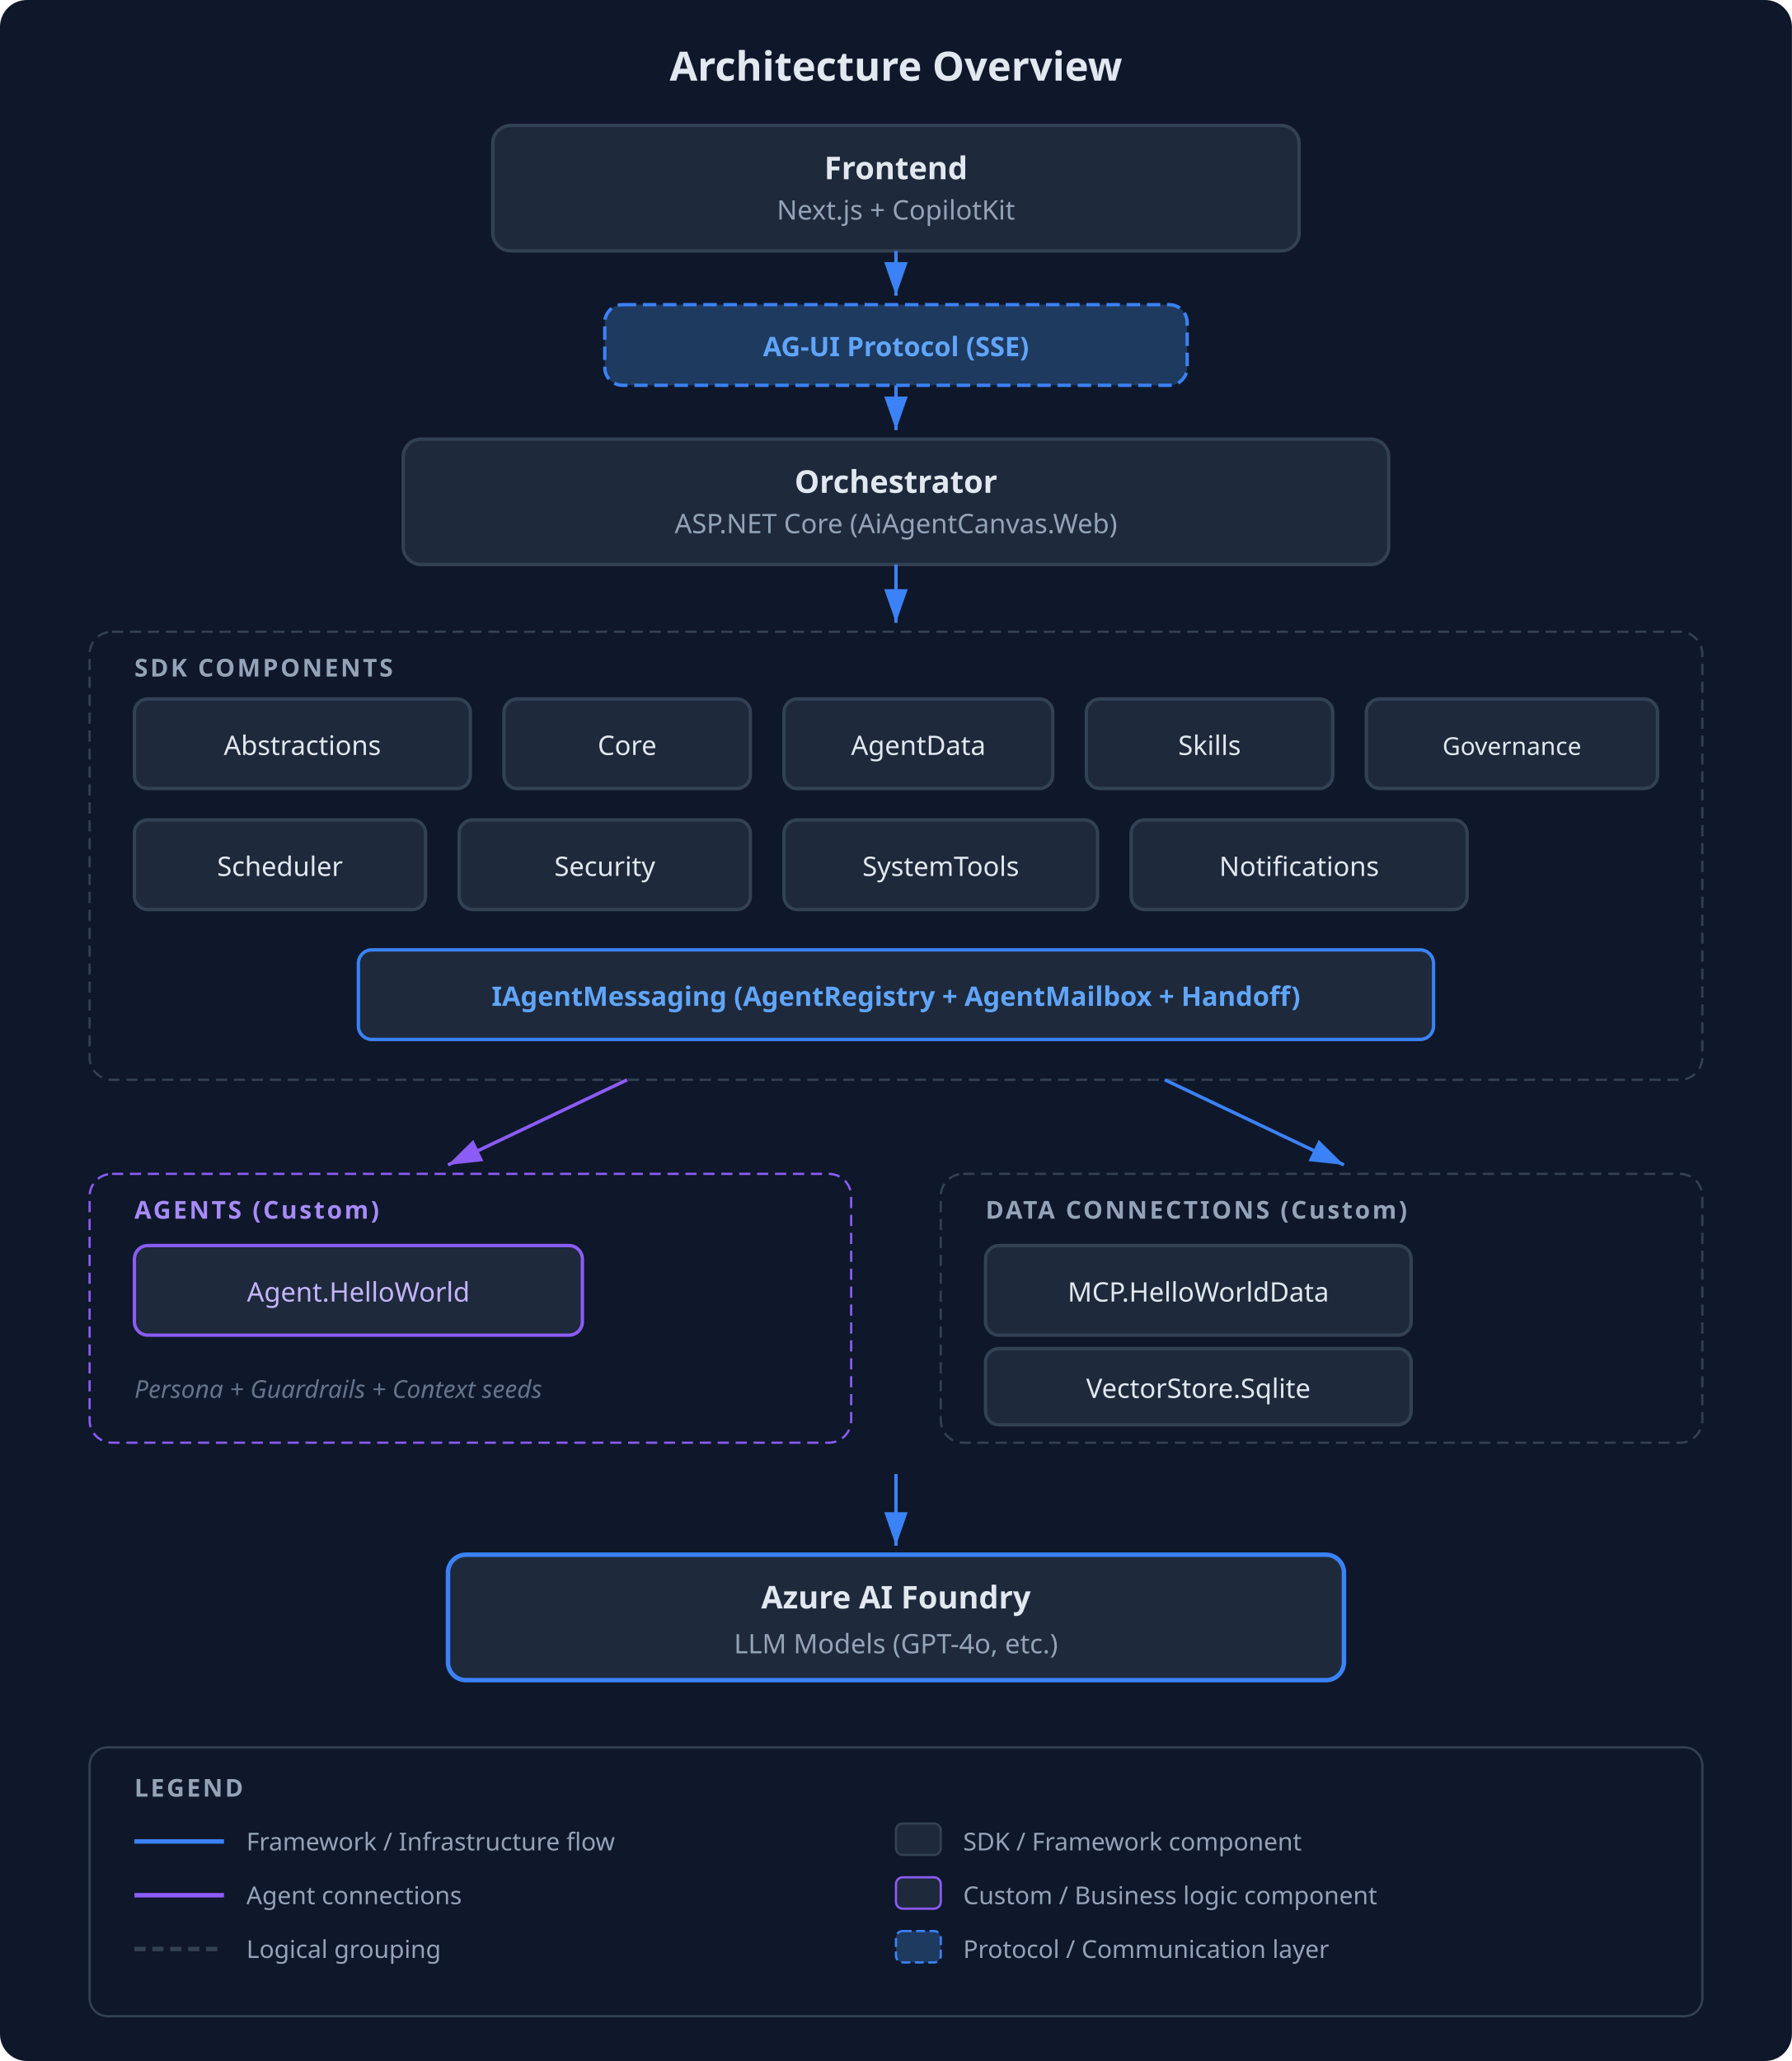
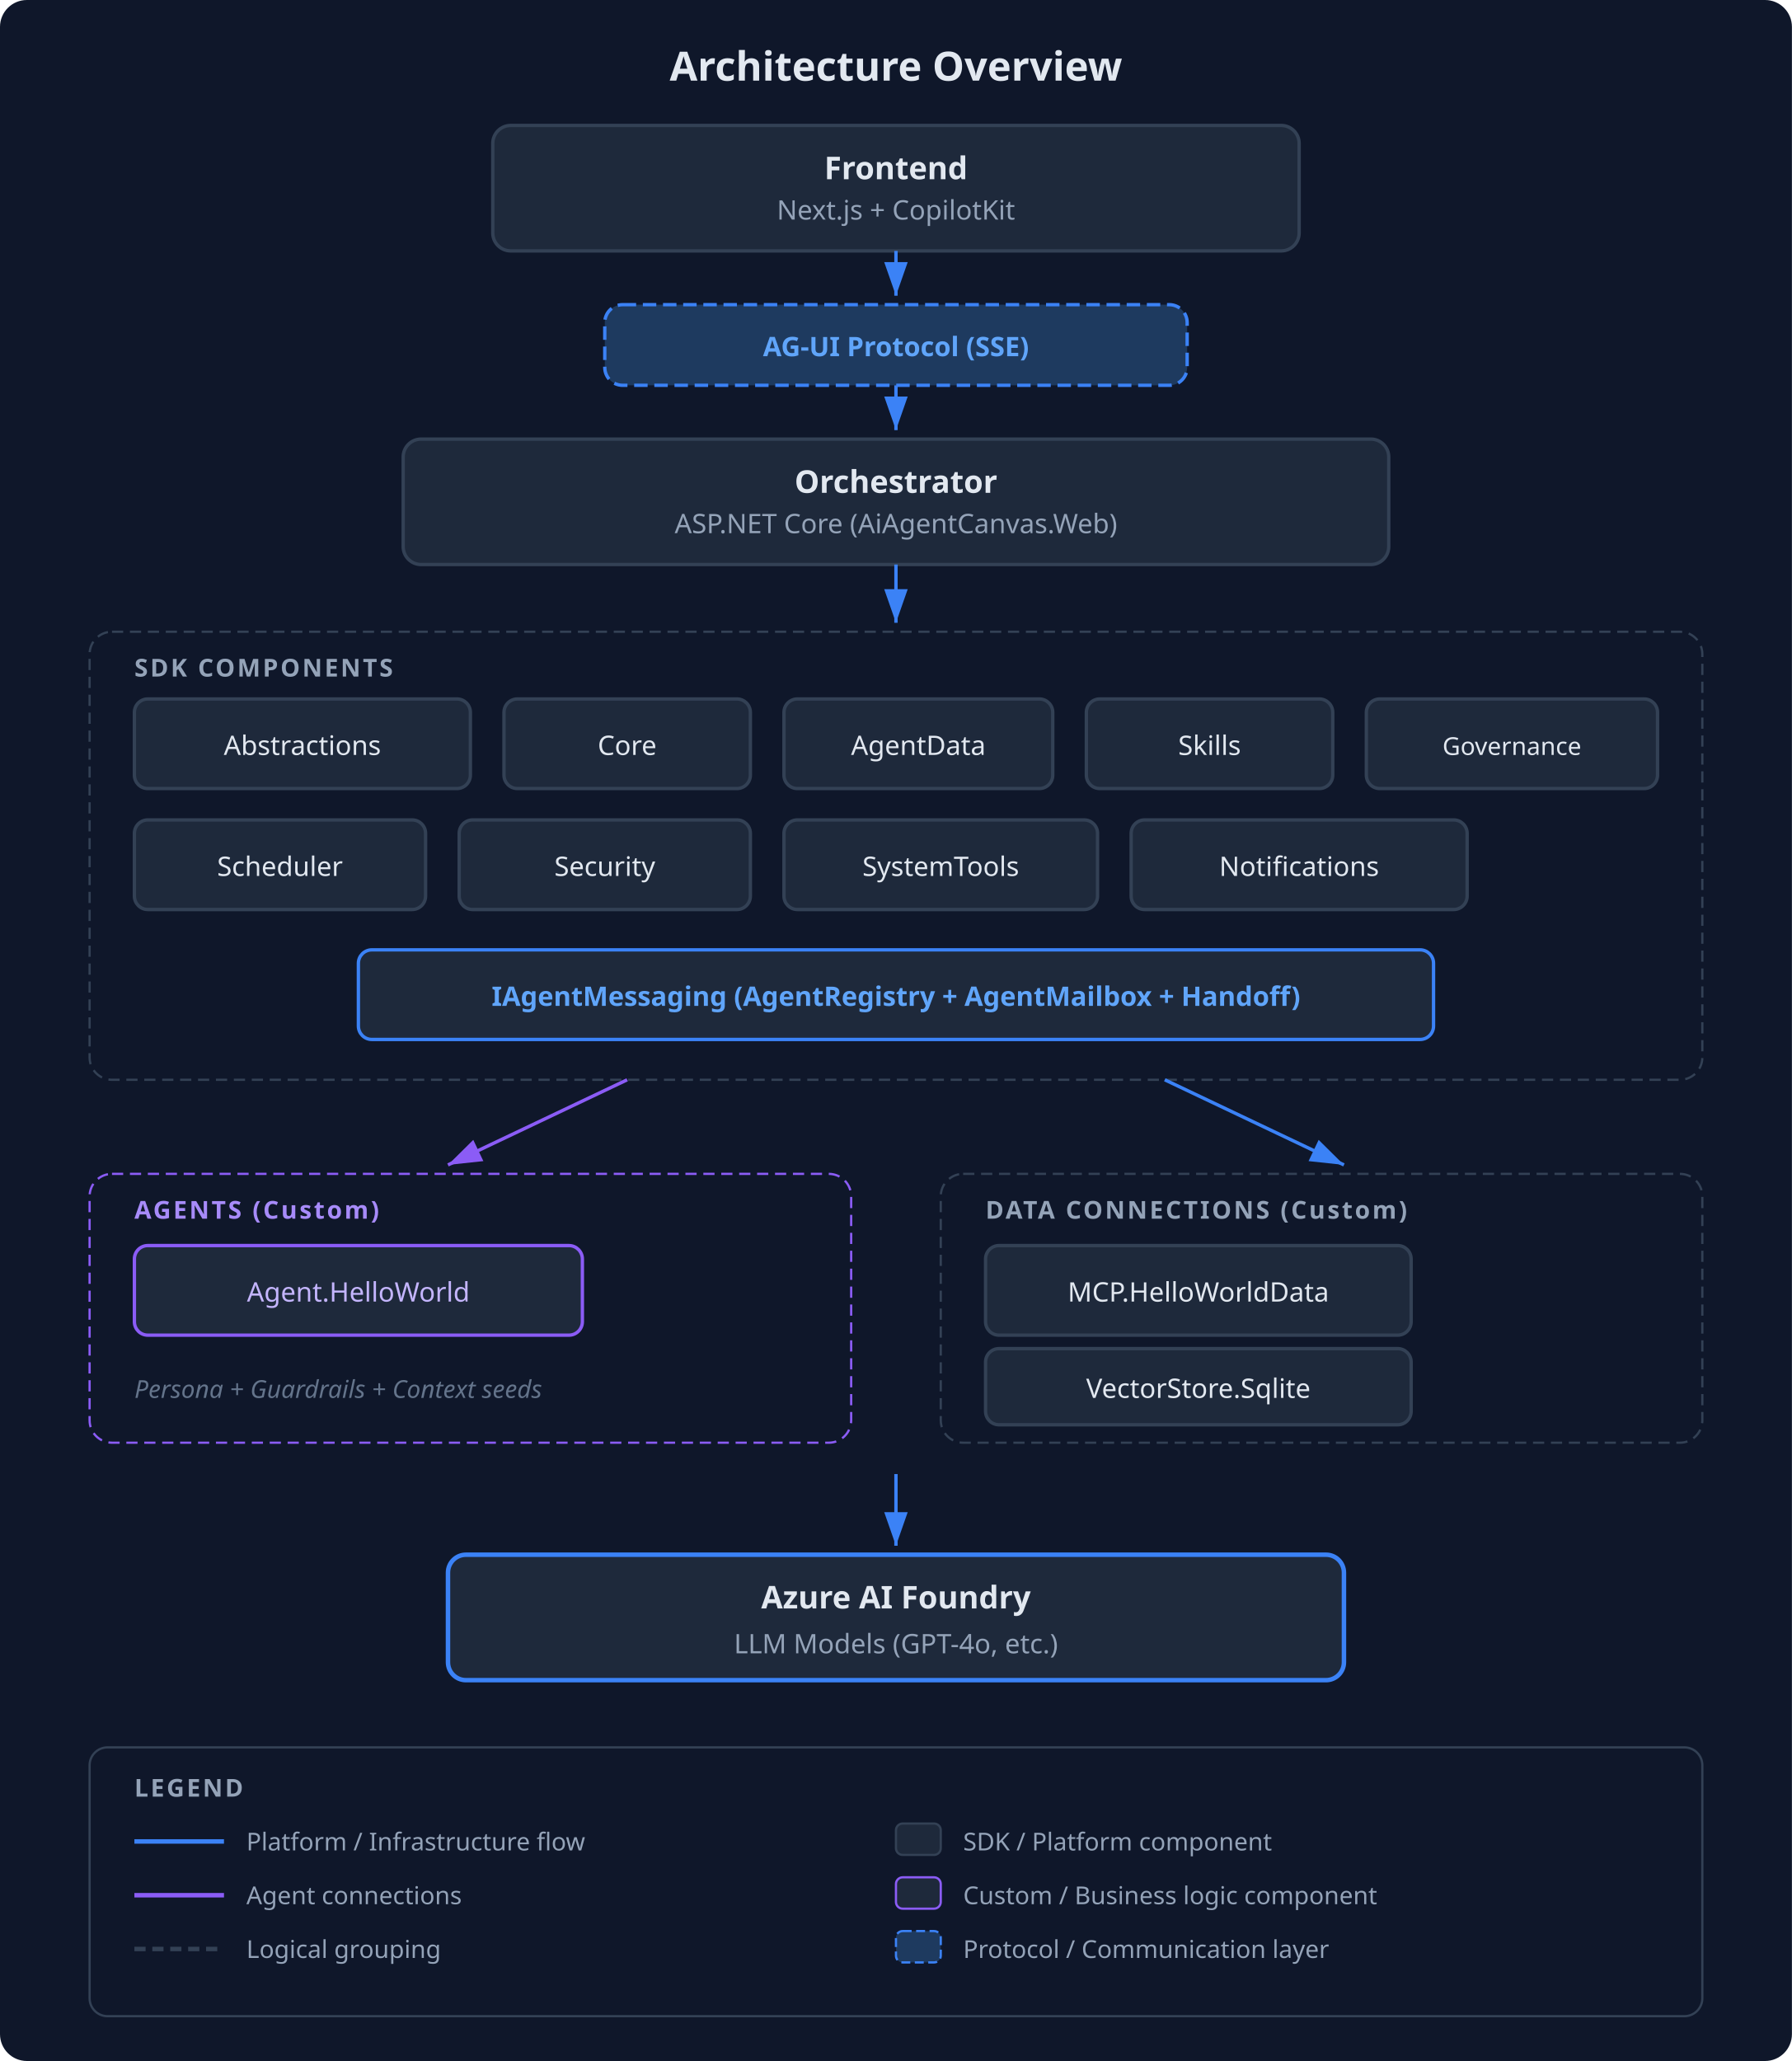
<svg xmlns="http://www.w3.org/2000/svg" viewBox="0 0 800 920" font-family="Segoe UI, system-ui, sans-serif">
  <defs>
    <marker id="arrow1" markerWidth="10" markerHeight="7" refX="10" refY="3.5" orient="auto">
      <polygon points="0 0, 10 3.5, 0 7" fill="#3b82f6" />
    </marker>
    <marker id="arrow1p" markerWidth="10" markerHeight="7" refX="10" refY="3.5" orient="auto">
      <polygon points="0 0, 10 3.5, 0 7" fill="#8b5cf6" />
    </marker>
  </defs>
  <rect width="800" height="920" rx="12" fill="#0f172a" />
  <text x="400" y="36" text-anchor="middle" fill="#e2e8f0" font-size="18" font-weight="600">Architecture Overview</text>
  <rect x="220" y="56" width="360" height="56" rx="8" fill="#1e293b" stroke="#334155" stroke-width="1.5" />
  <text x="400" y="80" text-anchor="middle" fill="#e2e8f0" font-size="14" font-weight="600">Frontend</text>
  <text x="400" y="98" text-anchor="middle" fill="#94a3b8" font-size="12">Next.js + CopilotKit</text>
  <line x1="400" y1="112" x2="400" y2="132" stroke="#3b82f6" stroke-width="1.5" marker-end="url(#arrow1)" />
  <rect x="270" y="136" width="260" height="36" rx="8" fill="#1e3a5f" stroke="#3b82f6" stroke-width="1.5" stroke-dasharray="6,3" />
  <text x="400" y="159" text-anchor="middle" fill="#60a5fa" font-size="12" font-weight="600">AG-UI Protocol (SSE)</text>
  <line x1="400" y1="172" x2="400" y2="192" stroke="#3b82f6" stroke-width="1.5" marker-end="url(#arrow1)" />
  <rect x="180" y="196" width="440" height="56" rx="8" fill="#1e293b" stroke="#334155" stroke-width="1.5" />
  <text x="400" y="220" text-anchor="middle" fill="#e2e8f0" font-size="14" font-weight="600">Orchestrator</text>
  <text x="400" y="238" text-anchor="middle" fill="#94a3b8" font-size="12">ASP.NET Core  (AiAgentCanvas.Web)</text>
  <line x1="400" y1="252" x2="400" y2="278" stroke="#3b82f6" stroke-width="1.5" marker-end="url(#arrow1)" />
  <rect x="40" y="282" width="720" height="200" rx="10" fill="none" stroke="#334155" stroke-width="1" stroke-dasharray="5,3" />
  <text x="60" y="302" fill="#94a3b8" font-size="11" font-weight="600" letter-spacing="1">SDK COMPONENTS</text>
  <rect x="60" y="312" width="150" height="40" rx="6" fill="#1e293b" stroke="#334155" stroke-width="1.5" />
  <text x="135" y="337" text-anchor="middle" fill="#e2e8f0" font-size="12">Abstractions</text>
  <rect x="225" y="312" width="110" height="40" rx="6" fill="#1e293b" stroke="#334155" stroke-width="1.5" />
  <text x="280" y="337" text-anchor="middle" fill="#e2e8f0" font-size="12">Core</text>
  <rect x="350" y="312" width="120" height="40" rx="6" fill="#1e293b" stroke="#334155" stroke-width="1.5" />
  <text x="410" y="337" text-anchor="middle" fill="#e2e8f0" font-size="12">AgentData</text>
  <rect x="485" y="312" width="110" height="40" rx="6" fill="#1e293b" stroke="#334155" stroke-width="1.5" />
  <text x="540" y="337" text-anchor="middle" fill="#e2e8f0" font-size="12">Skills</text>
  <rect x="60" y="366" width="130" height="40" rx="6" fill="#1e293b" stroke="#334155" stroke-width="1.5" />
  <text x="125" y="391" text-anchor="middle" fill="#e2e8f0" font-size="12">Scheduler</text>
  <rect x="205" y="366" width="130" height="40" rx="6" fill="#1e293b" stroke="#334155" stroke-width="1.5" />
  <text x="270" y="391" text-anchor="middle" fill="#e2e8f0" font-size="12">Security</text>
  <rect x="350" y="366" width="140" height="40" rx="6" fill="#1e293b" stroke="#334155" stroke-width="1.5" />
  <text x="420" y="391" text-anchor="middle" fill="#e2e8f0" font-size="12">SystemTools</text>
  <rect x="505" y="366" width="150" height="40" rx="6" fill="#1e293b" stroke="#334155" stroke-width="1.5" />
  <text x="580" y="391" text-anchor="middle" fill="#e2e8f0" font-size="12">Notifications</text>
  <rect x="160" y="424" width="480" height="40" rx="6" fill="#1e293b" stroke="#3b82f6" stroke-width="1.5" />
  <text x="400" y="449" text-anchor="middle" fill="#60a5fa" font-size="12" font-weight="600">IAgentMessaging  (AgentRegistry + AgentMailbox + Handoff)</text>
  <line x1="280" y1="482" x2="200" y2="520" stroke="#8b5cf6" stroke-width="1.5" marker-end="url(#arrow1p)" />
  <line x1="520" y1="482" x2="600" y2="520" stroke="#3b82f6" stroke-width="1.5" marker-end="url(#arrow1)" />
  <rect x="40" y="524" width="340" height="120" rx="10" fill="none" stroke="#8b5cf6" stroke-width="1" stroke-dasharray="5,3" />
  <text x="60" y="544" fill="#a78bfa" font-size="11" font-weight="600" letter-spacing="1">AGENTS (Custom)</text>
  <rect x="60" y="556" width="200" height="40" rx="6" fill="#1e293b" stroke="#8b5cf6" stroke-width="1.5" />
  <text x="160" y="581" text-anchor="middle" fill="#c4b5fd" font-size="12">Agent.HelloWorld</text>
  <text x="60" y="624" fill="#64748b" font-size="11" font-style="italic">Persona + Guardrails + Context seeds</text>
  <rect x="420" y="524" width="340" height="120" rx="10" fill="none" stroke="#334155" stroke-width="1" stroke-dasharray="5,3" />
  <text x="440" y="544" fill="#94a3b8" font-size="11" font-weight="600" letter-spacing="1">DATA CONNECTIONS (Custom)</text>
  <rect x="440" y="556" width="190" height="40" rx="6" fill="#1e293b" stroke="#334155" stroke-width="1.5" />
  <text x="535" y="581" text-anchor="middle" fill="#e2e8f0" font-size="12">MCP.HelloWorldData</text>
  <rect x="440" y="602" width="190" height="34" rx="6" fill="#1e293b" stroke="#334155" stroke-width="1.5" />
  <text x="535" y="624" text-anchor="middle" fill="#e2e8f0" font-size="12">VectorStore.Sqlite</text>
  <line x1="400" y1="658" x2="400" y2="690" stroke="#3b82f6" stroke-width="1.5" marker-end="url(#arrow1)" />
  <rect x="610" y="312" width="130" height="40" rx="6" fill="#1e293b" stroke="#334155" stroke-width="1.5" />
  <text x="675" y="337" text-anchor="middle" fill="#e2e8f0" font-size="11">Governance</text>
  <rect x="200" y="694" width="400" height="56" rx="8" fill="#1e293b" stroke="#3b82f6" stroke-width="2" />
  <text x="400" y="718" text-anchor="middle" fill="#e2e8f0" font-size="14" font-weight="600">Azure AI Foundry</text>
  <text x="400" y="738" text-anchor="middle" fill="#94a3b8" font-size="12">LLM Models (GPT-4o, etc.)</text>
  <rect x="40" y="780" width="720" height="120" rx="8" fill="#0f172a" stroke="#334155" stroke-width="1" />
  <text x="60" y="802" fill="#94a3b8" font-size="11" font-weight="600" letter-spacing="1">LEGEND</text>
  <line x1="60" y1="822" x2="100" y2="822" stroke="#3b82f6" stroke-width="2" />
-   <text x="110" y="826" fill="#94a3b8" font-size="11">Framework / Infrastructure flow</text>
+   <text x="110" y="826" fill="#94a3b8" font-size="11">Platform / Infrastructure flow</text>
  <line x1="60" y1="846" x2="100" y2="846" stroke="#8b5cf6" stroke-width="2" />
  <text x="110" y="850" fill="#94a3b8" font-size="11">Agent connections</text>
  <line x1="60" y1="870" x2="100" y2="870" stroke="#334155" stroke-width="2" stroke-dasharray="5,3" />
  <text x="110" y="874" fill="#94a3b8" font-size="11">Logical grouping</text>
  <rect x="400" y="814" width="20" height="14" rx="3" fill="#1e293b" stroke="#334155" stroke-width="1" />
-   <text x="430" y="826" fill="#94a3b8" font-size="11">SDK / Framework component</text>
+   <text x="430" y="826" fill="#94a3b8" font-size="11">SDK / Platform component</text>
  <rect x="400" y="838" width="20" height="14" rx="3" fill="#1e293b" stroke="#8b5cf6" stroke-width="1" />
  <text x="430" y="850" fill="#94a3b8" font-size="11">Custom / Business logic component</text>
  <rect x="400" y="862" width="20" height="14" rx="3" fill="#1e3a5f" stroke="#3b82f6" stroke-width="1" stroke-dasharray="4,2" />
  <text x="430" y="874" fill="#94a3b8" font-size="11">Protocol / Communication layer</text>
</svg>
